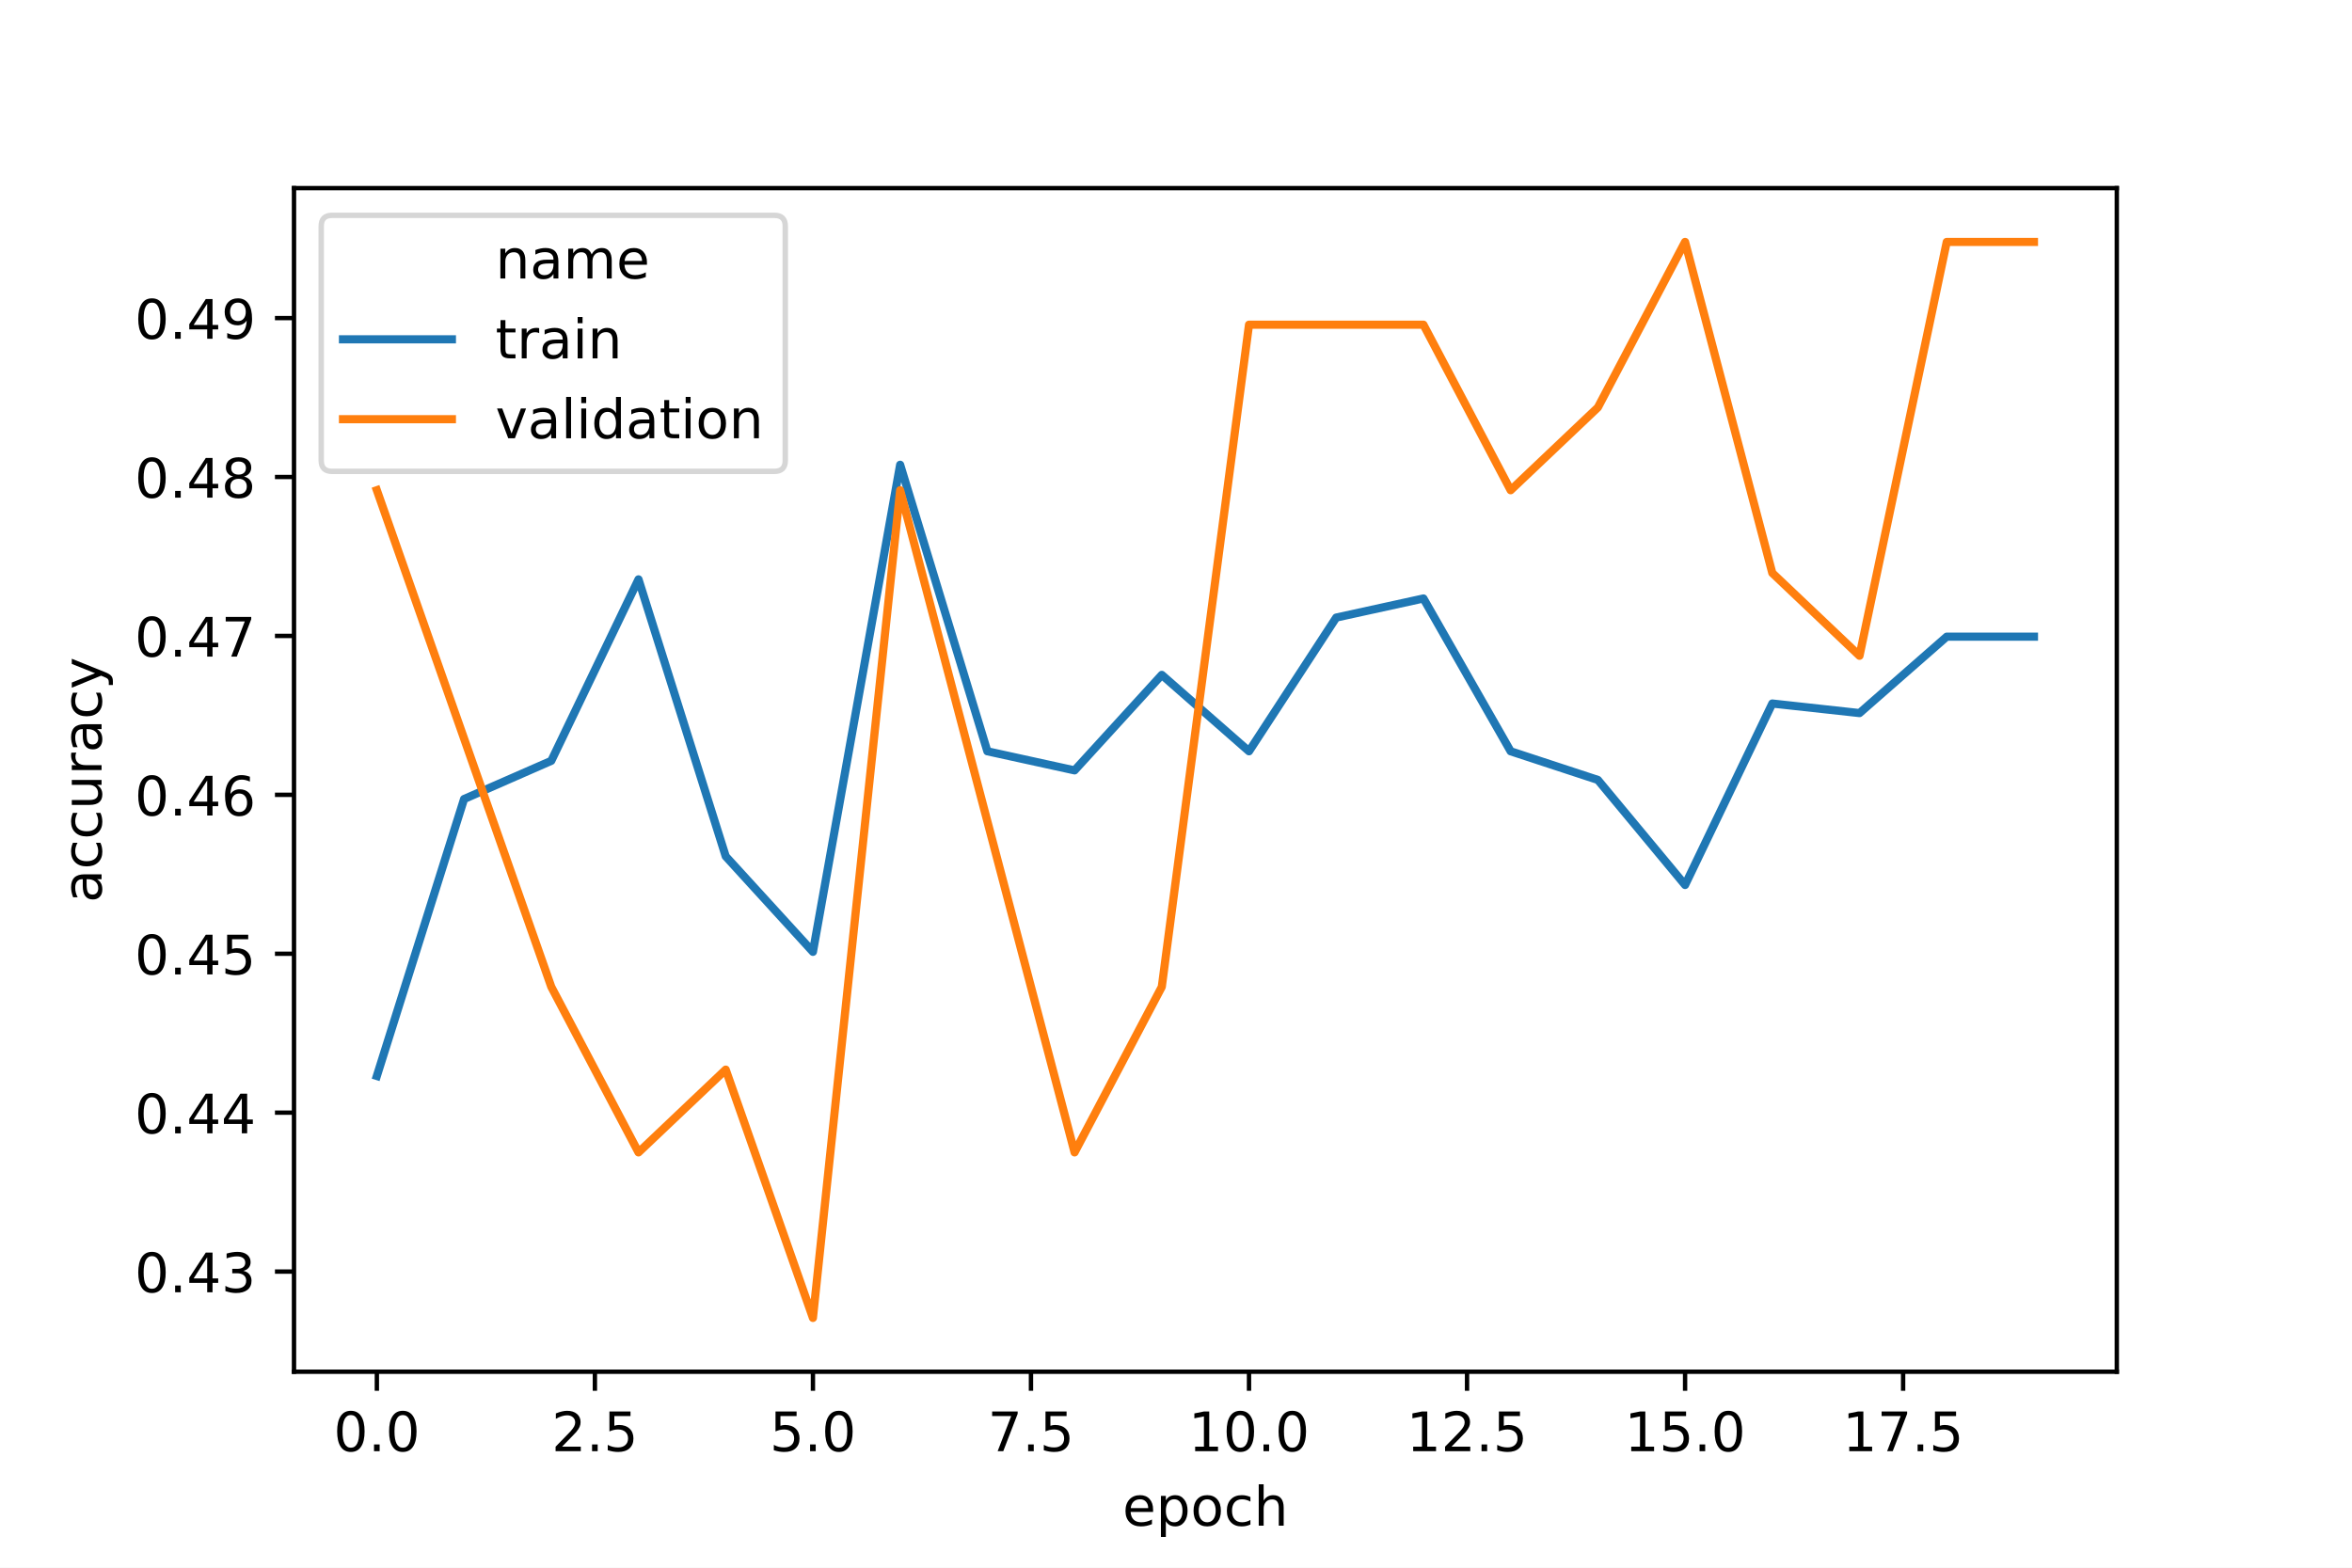
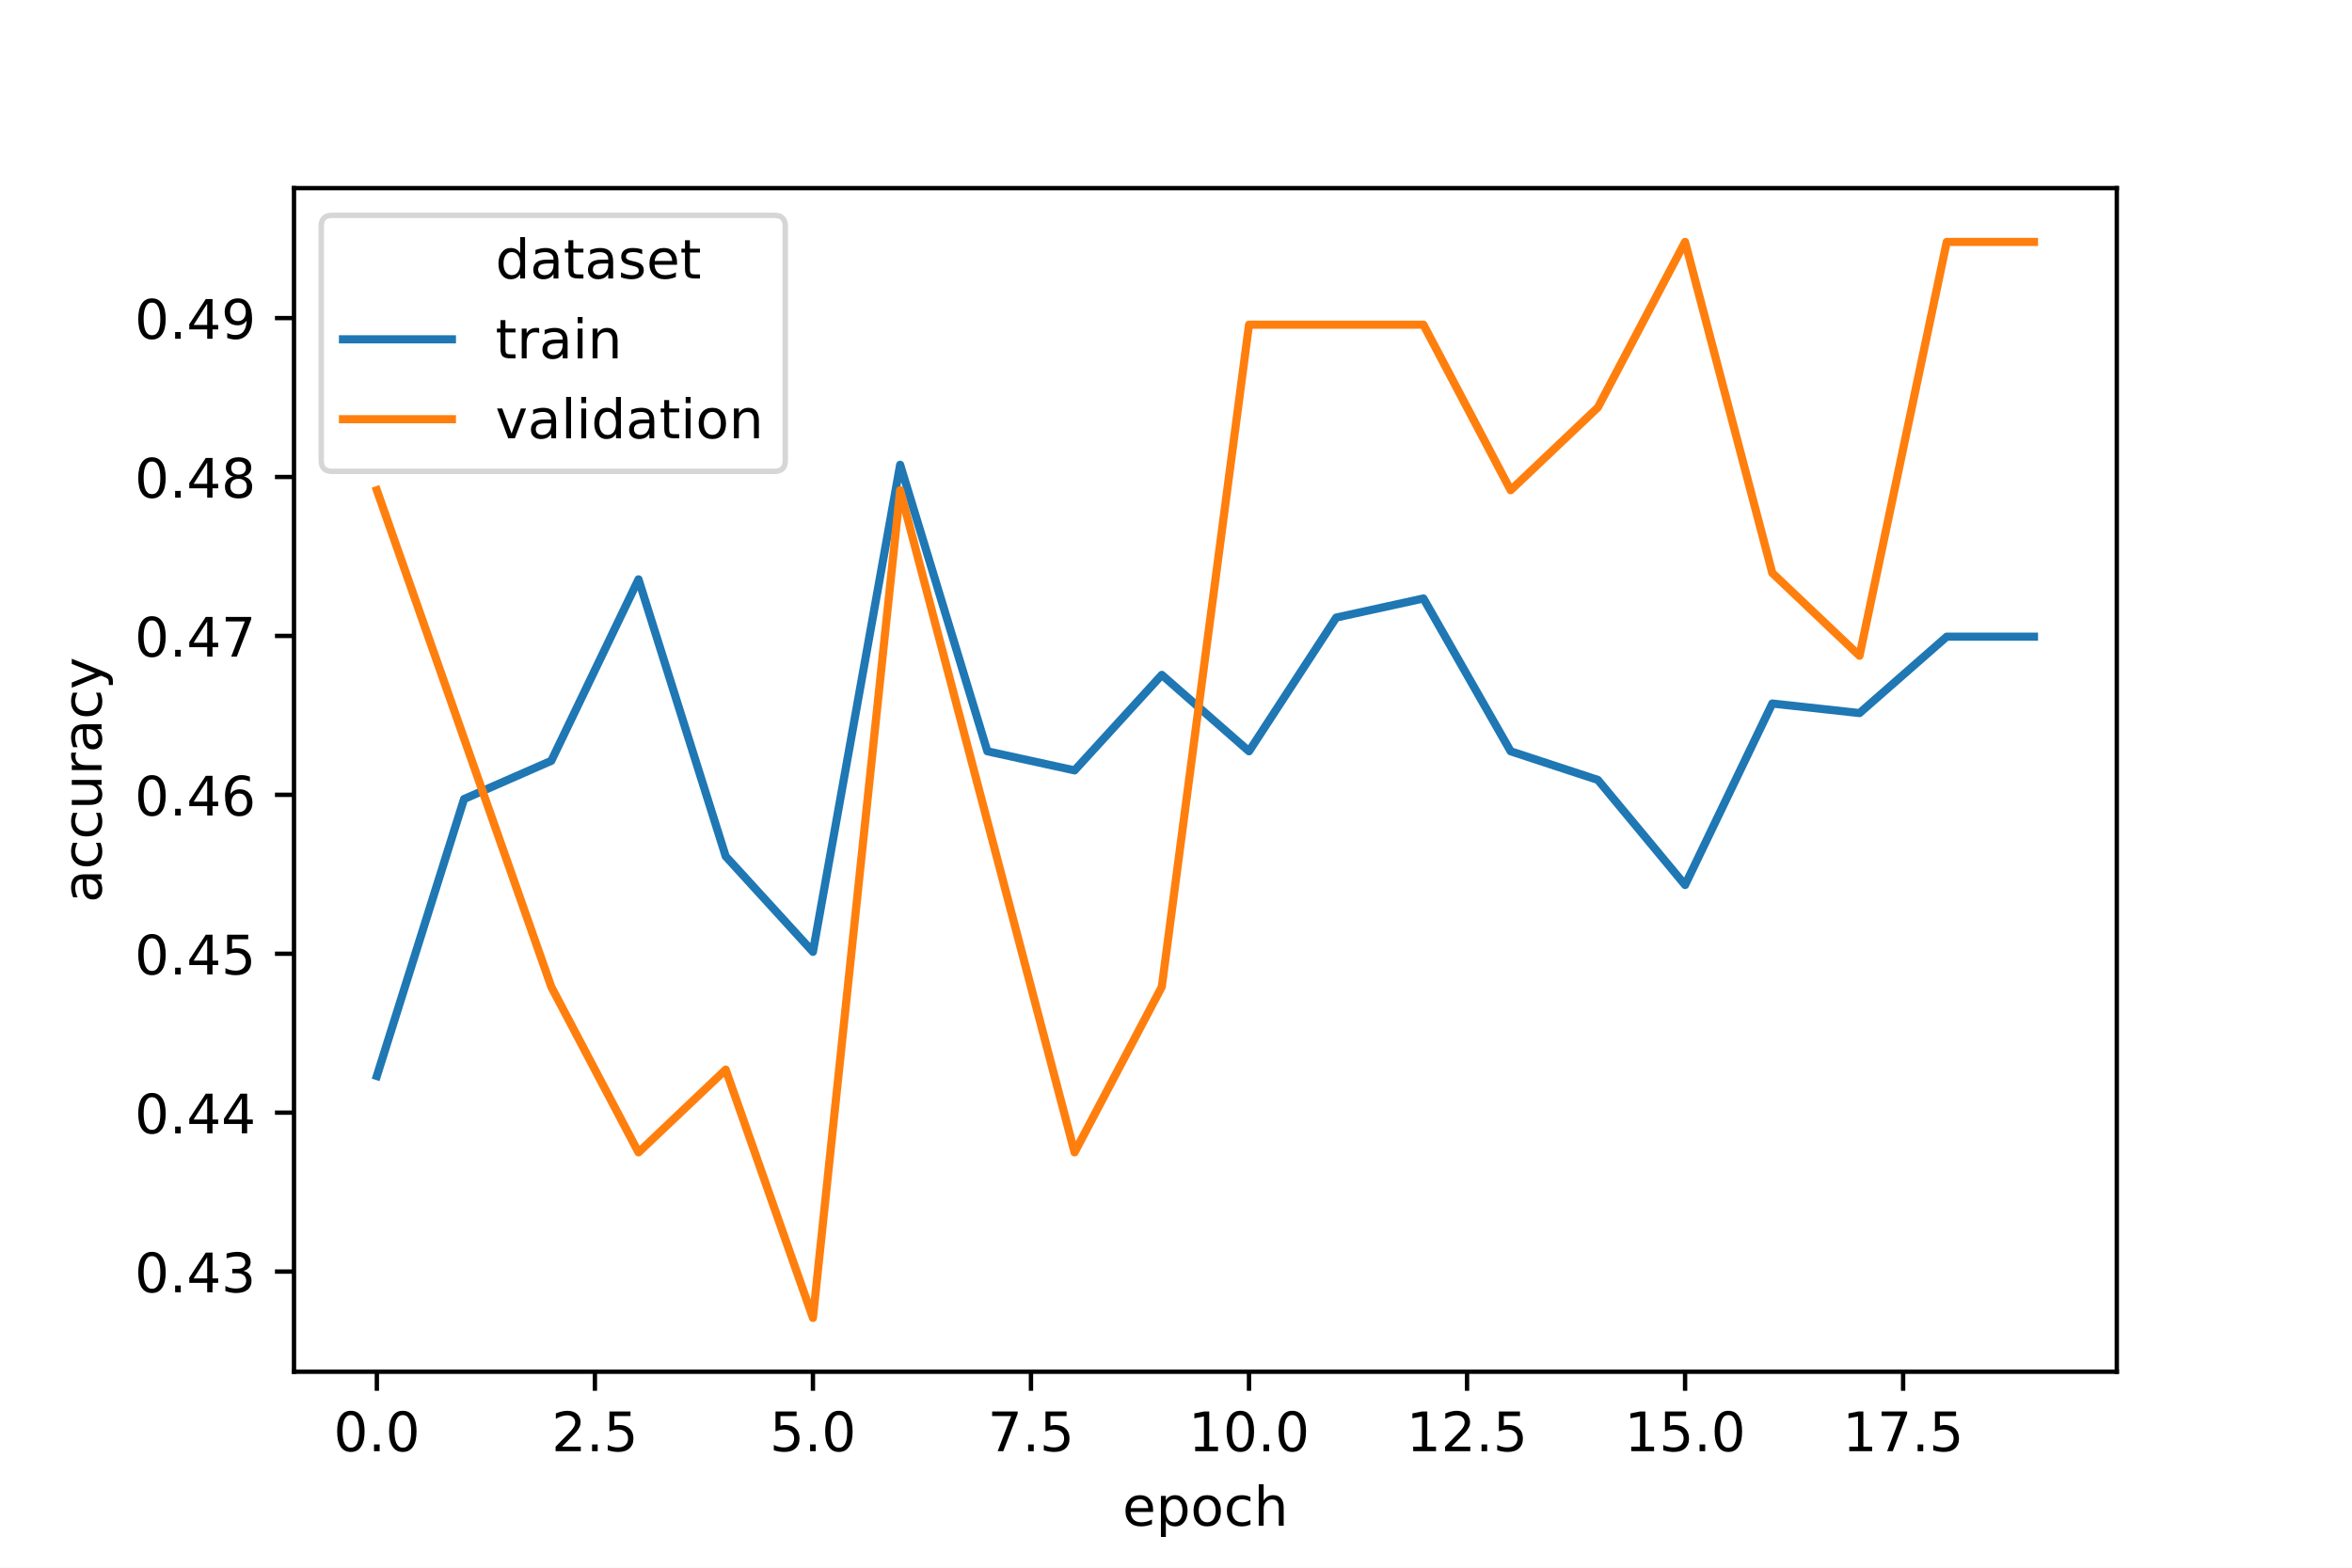
<svg xmlns="http://www.w3.org/2000/svg" xmlns:xlink="http://www.w3.org/1999/xlink" height="288pt" version="1.1" viewBox="0 0 432 288" width="432pt">
  <defs>
    <style type="text/css">
*{stroke-linecap:butt;stroke-linejoin:round;}
  </style>
  </defs>
  <g id="figure_1">
    <g id="patch_1">
      <path d="M 0 288  L 432 288  L 432 0  L 0 0  z " style="fill:#ffffff;" />
    </g>
    <g id="axes_1">
      <g id="patch_2">
        <path d="M 54 252  L 388.8 252  L 388.8 34.56  L 54 34.56  z " style="fill:#ffffff;" />
      </g>
      <g id="matplotlib.axis_1">
        <g id="xtick_1">
          <g id="line2d_1">
            <defs>
-               <path d="M 0 0  L 0 3.5  " id="m19044ec694" style="stroke:#000000;stroke-width:0.8;" />
-             </defs>
-             <g>
-               <use style="stroke:#000000;stroke-width:0.8;" x="69.218" xlink:href="#m19044ec694" y="252" />
+               <path d="M 0 0  L 0 3.5  " id="mbf067fd59d" style="stroke:#000000;stroke-width:0.8;" />
+             </defs>
+             <g>
+               <use style="stroke:#000000;stroke-width:0.8;" x="69.218" xlink:href="#mbf067fd59d" y="252" />
            </g>
          </g>
          <g id="text_1">
            <defs>
              <path d="M 31.781 66.406  Q 24.172 66.406 20.328 58.906  Q 16.5 51.422 16.5 36.375  Q 16.5 21.391 20.328 13.891  Q 24.172 6.391 31.781 6.391  Q 39.453 6.391 43.281 13.891  Q 47.125 21.391 47.125 36.375  Q 47.125 51.422 43.281 58.906  Q 39.453 66.406 31.781 66.406  z M 31.781 74.219  Q 44.047 74.219 50.516 64.516  Q 56.984 54.828 56.984 36.375  Q 56.984 17.969 50.516 8.266  Q 44.047 -1.422 31.781 -1.422  Q 19.531 -1.422 13.062 8.266  Q 6.594 17.969 6.594 36.375  Q 6.594 54.828 13.062 64.516  Q 19.531 74.219 31.781 74.219  z " id="DejaVuSans-48" />
              <path d="M 10.688 12.406  L 21 12.406  L 21 0  L 10.688 0  z " id="DejaVuSans-46" />
            </defs>
            <g transform="translate(61.26662 266.5984)scale(0.1 -0.1)">
              <use xlink:href="#DejaVuSans-48" />
              <use x="63.623" xlink:href="#DejaVuSans-46" />
              <use x="95.41" xlink:href="#DejaVuSans-48" />
            </g>
          </g>
        </g>
        <g id="xtick_2">
          <g id="line2d_2">
            <g>
-               <use style="stroke:#000000;stroke-width:0.8;" x="109.266" xlink:href="#m19044ec694" y="252" />
+               <use style="stroke:#000000;stroke-width:0.8;" x="109.266" xlink:href="#mbf067fd59d" y="252" />
            </g>
          </g>
          <g id="text_2">
            <defs>
              <path d="M 19.188 8.297  L 53.609 8.297  L 53.609 0  L 7.328 0  L 7.328 8.297  Q 12.938 14.109 22.625 23.891  Q 32.328 33.688 34.812 36.531  Q 39.547 41.844 41.422 45.531  Q 43.312 49.219 43.312 52.781  Q 43.312 58.594 39.234 62.25  Q 35.156 65.922 28.609 65.922  Q 23.969 65.922 18.812 64.312  Q 13.672 62.703 7.812 59.422  L 7.812 69.391  Q 13.766 71.781 18.938 73  Q 24.125 74.219 28.422 74.219  Q 39.75 74.219 46.484 68.547  Q 53.219 62.891 53.219 53.422  Q 53.219 48.922 51.531 44.891  Q 49.859 40.875 45.406 35.406  Q 44.188 33.984 37.641 27.219  Q 31.109 20.453 19.188 8.297  z " id="DejaVuSans-50" />
              <path d="M 10.797 72.906  L 49.516 72.906  L 49.516 64.594  L 19.828 64.594  L 19.828 46.734  Q 21.969 47.469 24.109 47.828  Q 26.266 48.188 28.422 48.188  Q 40.625 48.188 47.75 41.5  Q 54.891 34.812 54.891 23.391  Q 54.891 11.625 47.562 5.094  Q 40.234 -1.422 26.906 -1.422  Q 22.312 -1.422 17.547 -0.641  Q 12.797 0.141 7.719 1.703  L 7.719 11.625  Q 12.109 9.234 16.797 8.062  Q 21.484 6.891 26.703 6.891  Q 35.156 6.891 40.078 11.328  Q 45.016 15.766 45.016 23.391  Q 45.016 31 40.078 35.438  Q 35.156 39.891 26.703 39.891  Q 22.75 39.891 18.812 39.016  Q 14.891 38.141 10.797 36.281  z " id="DejaVuSans-53" />
            </defs>
            <g transform="translate(101.3145 266.5984)scale(0.1 -0.1)">
              <use xlink:href="#DejaVuSans-50" />
              <use x="63.623" xlink:href="#DejaVuSans-46" />
              <use x="95.41" xlink:href="#DejaVuSans-53" />
            </g>
          </g>
        </g>
        <g id="xtick_3">
          <g id="line2d_3">
            <g>
-               <use style="stroke:#000000;stroke-width:0.8;" x="149.314" xlink:href="#m19044ec694" y="252" />
+               <use style="stroke:#000000;stroke-width:0.8;" x="149.314" xlink:href="#mbf067fd59d" y="252" />
            </g>
          </g>
          <g id="text_3">
            <g transform="translate(141.3623 266.5984)scale(0.1 -0.1)">
              <use xlink:href="#DejaVuSans-53" />
              <use x="63.623" xlink:href="#DejaVuSans-46" />
              <use x="95.41" xlink:href="#DejaVuSans-48" />
            </g>
          </g>
        </g>
        <g id="xtick_4">
          <g id="line2d_4">
            <g>
-               <use style="stroke:#000000;stroke-width:0.8;" x="189.362" xlink:href="#m19044ec694" y="252" />
+               <use style="stroke:#000000;stroke-width:0.8;" x="189.362" xlink:href="#mbf067fd59d" y="252" />
            </g>
          </g>
          <g id="text_4">
            <defs>
              <path d="M 8.203 72.906  L 55.078 72.906  L 55.078 68.703  L 28.609 0  L 18.312 0  L 43.219 64.594  L 8.203 64.594  z " id="DejaVuSans-55" />
            </defs>
            <g transform="translate(181.4102 266.5984)scale(0.1 -0.1)">
              <use xlink:href="#DejaVuSans-55" />
              <use x="63.623" xlink:href="#DejaVuSans-46" />
              <use x="95.41" xlink:href="#DejaVuSans-53" />
            </g>
          </g>
        </g>
        <g id="xtick_5">
          <g id="line2d_5">
            <g>
-               <use style="stroke:#000000;stroke-width:0.8;" x="229.41" xlink:href="#m19044ec694" y="252" />
+               <use style="stroke:#000000;stroke-width:0.8;" x="229.41" xlink:href="#mbf067fd59d" y="252" />
            </g>
          </g>
          <g id="text_5">
            <defs>
              <path d="M 12.406 8.297  L 28.516 8.297  L 28.516 63.922  L 10.984 60.406  L 10.984 69.391  L 28.422 72.906  L 38.281 72.906  L 38.281 8.297  L 54.391 8.297  L 54.391 0  L 12.406 0  z " id="DejaVuSans-49" />
            </defs>
            <g transform="translate(218.2768 266.5984)scale(0.1 -0.1)">
              <use xlink:href="#DejaVuSans-49" />
              <use x="63.623" xlink:href="#DejaVuSans-48" />
              <use x="127.246" xlink:href="#DejaVuSans-46" />
              <use x="159.033" xlink:href="#DejaVuSans-48" />
            </g>
          </g>
        </g>
        <g id="xtick_6">
          <g id="line2d_6">
            <g>
-               <use style="stroke:#000000;stroke-width:0.8;" x="269.457" xlink:href="#m19044ec694" y="252" />
+               <use style="stroke:#000000;stroke-width:0.8;" x="269.457" xlink:href="#mbf067fd59d" y="252" />
            </g>
          </g>
          <g id="text_6">
            <g transform="translate(258.3246 266.5984)scale(0.1 -0.1)">
              <use xlink:href="#DejaVuSans-49" />
              <use x="63.623" xlink:href="#DejaVuSans-50" />
              <use x="127.246" xlink:href="#DejaVuSans-46" />
              <use x="159.033" xlink:href="#DejaVuSans-53" />
            </g>
          </g>
        </g>
        <g id="xtick_7">
          <g id="line2d_7">
            <g>
-               <use style="stroke:#000000;stroke-width:0.8;" x="309.505" xlink:href="#m19044ec694" y="252" />
+               <use style="stroke:#000000;stroke-width:0.8;" x="309.505" xlink:href="#mbf067fd59d" y="252" />
            </g>
          </g>
          <g id="text_7">
            <g transform="translate(298.3725 266.5984)scale(0.1 -0.1)">
              <use xlink:href="#DejaVuSans-49" />
              <use x="63.623" xlink:href="#DejaVuSans-53" />
              <use x="127.246" xlink:href="#DejaVuSans-46" />
              <use x="159.033" xlink:href="#DejaVuSans-48" />
            </g>
          </g>
        </g>
        <g id="xtick_8">
          <g id="line2d_8">
            <g>
-               <use style="stroke:#000000;stroke-width:0.8;" x="349.553" xlink:href="#m19044ec694" y="252" />
+               <use style="stroke:#000000;stroke-width:0.8;" x="349.553" xlink:href="#mbf067fd59d" y="252" />
            </g>
          </g>
          <g id="text_8">
            <g transform="translate(338.4203 266.5984)scale(0.1 -0.1)">
              <use xlink:href="#DejaVuSans-49" />
              <use x="63.623" xlink:href="#DejaVuSans-55" />
              <use x="127.246" xlink:href="#DejaVuSans-46" />
              <use x="159.033" xlink:href="#DejaVuSans-53" />
            </g>
          </g>
        </g>
        <g id="text_9">
          <defs>
            <path d="M 56.203 29.594  L 56.203 25.203  L 14.891 25.203  Q 15.484 15.922 20.484 11.062  Q 25.484 6.203 34.422 6.203  Q 39.594 6.203 44.453 7.469  Q 49.312 8.734 54.109 11.281  L 54.109 2.781  Q 49.266 0.734 44.188 -0.344  Q 39.109 -1.422 33.891 -1.422  Q 20.797 -1.422 13.156 6.188  Q 5.516 13.812 5.516 26.812  Q 5.516 40.234 12.766 48.109  Q 20.016 56 32.328 56  Q 43.359 56 49.781 48.891  Q 56.203 41.797 56.203 29.594  z M 47.219 32.234  Q 47.125 39.594 43.094 43.984  Q 39.062 48.391 32.422 48.391  Q 24.906 48.391 20.391 44.141  Q 15.875 39.891 15.188 32.172  z " id="DejaVuSans-101" />
            <path d="M 18.109 8.203  L 18.109 -20.797  L 9.078 -20.797  L 9.078 54.688  L 18.109 54.688  L 18.109 46.391  Q 20.953 51.266 25.266 53.625  Q 29.594 56 35.594 56  Q 45.562 56 51.781 48.094  Q 58.016 40.188 58.016 27.297  Q 58.016 14.406 51.781 6.484  Q 45.562 -1.422 35.594 -1.422  Q 29.594 -1.422 25.266 0.953  Q 20.953 3.328 18.109 8.203  z M 48.688 27.297  Q 48.688 37.203 44.609 42.844  Q 40.531 48.484 33.406 48.484  Q 26.266 48.484 22.188 42.844  Q 18.109 37.203 18.109 27.297  Q 18.109 17.391 22.188 11.75  Q 26.266 6.109 33.406 6.109  Q 40.531 6.109 44.609 11.75  Q 48.688 17.391 48.688 27.297  z " id="DejaVuSans-112" />
            <path d="M 30.609 48.391  Q 23.391 48.391 19.188 42.75  Q 14.984 37.109 14.984 27.297  Q 14.984 17.484 19.156 11.844  Q 23.344 6.203 30.609 6.203  Q 37.797 6.203 41.984 11.859  Q 46.188 17.531 46.188 27.297  Q 46.188 37.016 41.984 42.703  Q 37.797 48.391 30.609 48.391  z M 30.609 56  Q 42.328 56 49.016 48.375  Q 55.719 40.766 55.719 27.297  Q 55.719 13.875 49.016 6.219  Q 42.328 -1.422 30.609 -1.422  Q 18.844 -1.422 12.172 6.219  Q 5.516 13.875 5.516 27.297  Q 5.516 40.766 12.172 48.375  Q 18.844 56 30.609 56  z " id="DejaVuSans-111" />
            <path d="M 48.781 52.594  L 48.781 44.188  Q 44.969 46.297 41.141 47.344  Q 37.312 48.391 33.406 48.391  Q 24.656 48.391 19.812 42.844  Q 14.984 37.312 14.984 27.297  Q 14.984 17.281 19.812 11.734  Q 24.656 6.203 33.406 6.203  Q 37.312 6.203 41.141 7.25  Q 44.969 8.297 48.781 10.406  L 48.781 2.094  Q 45.016 0.344 40.984 -0.531  Q 36.969 -1.422 32.422 -1.422  Q 20.062 -1.422 12.781 6.344  Q 5.516 14.109 5.516 27.297  Q 5.516 40.672 12.859 48.328  Q 20.219 56 33.016 56  Q 37.156 56 41.109 55.141  Q 45.062 54.297 48.781 52.594  z " id="DejaVuSans-99" />
            <path d="M 54.891 33.016  L 54.891 0  L 45.906 0  L 45.906 32.719  Q 45.906 40.484 42.875 44.328  Q 39.844 48.188 33.797 48.188  Q 26.516 48.188 22.312 43.547  Q 18.109 38.922 18.109 30.906  L 18.109 0  L 9.078 0  L 9.078 75.984  L 18.109 75.984  L 18.109 46.188  Q 21.344 51.125 25.703 53.562  Q 30.078 56 35.797 56  Q 45.219 56 50.047 50.172  Q 54.891 44.344 54.891 33.016  z " id="DejaVuSans-104" />
          </defs>
          <g transform="translate(206.1719 280.2766)scale(0.1 -0.1)">
            <use xlink:href="#DejaVuSans-101" />
            <use x="61.523" xlink:href="#DejaVuSans-112" />
            <use x="125" xlink:href="#DejaVuSans-111" />
            <use x="186.182" xlink:href="#DejaVuSans-99" />
            <use x="241.162" xlink:href="#DejaVuSans-104" />
          </g>
        </g>
      </g>
      <g id="matplotlib.axis_2">
        <g id="ytick_1">
          <g id="line2d_9">
            <defs>
-               <path d="M 0 0  L -3.5 0  " id="mc7608d2f8d" style="stroke:#000000;stroke-width:0.8;" />
-             </defs>
-             <g>
-               <use style="stroke:#000000;stroke-width:0.8;" x="54" xlink:href="#mc7608d2f8d" y="233.601" />
+               <path d="M 0 0  L -3.5 0  " id="m0aebfa8b2e" style="stroke:#000000;stroke-width:0.8;" />
+             </defs>
+             <g>
+               <use style="stroke:#000000;stroke-width:0.8;" x="54" xlink:href="#m0aebfa8b2e" y="233.601" />
            </g>
          </g>
          <g id="text_10">
            <defs>
              <path d="M 37.797 64.312  L 12.891 25.391  L 37.797 25.391  z M 35.203 72.906  L 47.609 72.906  L 47.609 25.391  L 58.016 25.391  L 58.016 17.188  L 47.609 17.188  L 47.609 0  L 37.797 0  L 37.797 17.188  L 4.891 17.188  L 4.891 26.703  z " id="DejaVuSans-52" />
              <path d="M 40.578 39.312  Q 47.656 37.797 51.625 33  Q 55.609 28.219 55.609 21.188  Q 55.609 10.406 48.188 4.484  Q 40.766 -1.422 27.094 -1.422  Q 22.516 -1.422 17.656 -0.516  Q 12.797 0.391 7.625 2.203  L 7.625 11.719  Q 11.719 9.328 16.594 8.109  Q 21.484 6.891 26.812 6.891  Q 36.078 6.891 40.938 10.547  Q 45.797 14.203 45.797 21.188  Q 45.797 27.641 41.281 31.266  Q 36.766 34.906 28.719 34.906  L 20.219 34.906  L 20.219 43.016  L 29.109 43.016  Q 36.375 43.016 40.234 45.922  Q 44.094 48.828 44.094 54.297  Q 44.094 59.906 40.109 62.906  Q 36.141 65.922 28.719 65.922  Q 24.656 65.922 20.016 65.031  Q 15.375 64.156 9.812 62.312  L 9.812 71.094  Q 15.438 72.656 20.344 73.438  Q 25.25 74.219 29.594 74.219  Q 40.828 74.219 47.359 69.109  Q 53.906 64.016 53.906 55.328  Q 53.906 49.266 50.438 45.094  Q 46.969 40.922 40.578 39.312  z " id="DejaVuSans-51" />
            </defs>
            <g transform="translate(24.73438 237.4005)scale(0.1 -0.1)">
              <use xlink:href="#DejaVuSans-48" />
              <use x="63.623" xlink:href="#DejaVuSans-46" />
              <use x="95.41" xlink:href="#DejaVuSans-52" />
              <use x="159.033" xlink:href="#DejaVuSans-51" />
            </g>
          </g>
        </g>
        <g id="ytick_2">
          <g id="line2d_10">
            <g>
-               <use style="stroke:#000000;stroke-width:0.8;" x="54" xlink:href="#mc7608d2f8d" y="204.407" />
+               <use style="stroke:#000000;stroke-width:0.8;" x="54" xlink:href="#m0aebfa8b2e" y="204.407" />
            </g>
          </g>
          <g id="text_11">
            <g transform="translate(24.73438 208.2057)scale(0.1 -0.1)">
              <use xlink:href="#DejaVuSans-48" />
              <use x="63.623" xlink:href="#DejaVuSans-46" />
              <use x="95.41" xlink:href="#DejaVuSans-52" />
              <use x="159.033" xlink:href="#DejaVuSans-52" />
            </g>
          </g>
        </g>
        <g id="ytick_3">
          <g id="line2d_11">
            <g>
-               <use style="stroke:#000000;stroke-width:0.8;" x="54" xlink:href="#mc7608d2f8d" y="175.212" />
+               <use style="stroke:#000000;stroke-width:0.8;" x="54" xlink:href="#m0aebfa8b2e" y="175.212" />
            </g>
          </g>
          <g id="text_12">
            <g transform="translate(24.73438 179.011)scale(0.1 -0.1)">
              <use xlink:href="#DejaVuSans-48" />
              <use x="63.623" xlink:href="#DejaVuSans-46" />
              <use x="95.41" xlink:href="#DejaVuSans-52" />
              <use x="159.033" xlink:href="#DejaVuSans-53" />
            </g>
          </g>
        </g>
        <g id="ytick_4">
          <g id="line2d_12">
            <g>
-               <use style="stroke:#000000;stroke-width:0.8;" x="54" xlink:href="#mc7608d2f8d" y="146.017" />
+               <use style="stroke:#000000;stroke-width:0.8;" x="54" xlink:href="#m0aebfa8b2e" y="146.017" />
            </g>
          </g>
          <g id="text_13">
            <defs>
              <path d="M 33.016 40.375  Q 26.375 40.375 22.484 35.828  Q 18.609 31.297 18.609 23.391  Q 18.609 15.531 22.484 10.953  Q 26.375 6.391 33.016 6.391  Q 39.656 6.391 43.531 10.953  Q 47.406 15.531 47.406 23.391  Q 47.406 31.297 43.531 35.828  Q 39.656 40.375 33.016 40.375  z M 52.594 71.297  L 52.594 62.312  Q 48.875 64.062 45.094 64.984  Q 41.312 65.922 37.594 65.922  Q 27.828 65.922 22.672 59.328  Q 17.531 52.734 16.797 39.406  Q 19.672 43.656 24.016 45.922  Q 28.375 48.188 33.594 48.188  Q 44.578 48.188 50.953 41.516  Q 57.328 34.859 57.328 23.391  Q 57.328 12.156 50.688 5.359  Q 44.047 -1.422 33.016 -1.422  Q 20.359 -1.422 13.672 8.266  Q 6.984 17.969 6.984 36.375  Q 6.984 53.656 15.188 63.938  Q 23.391 74.219 37.203 74.219  Q 40.922 74.219 44.703 73.484  Q 48.484 72.75 52.594 71.297  z " id="DejaVuSans-54" />
            </defs>
            <g transform="translate(24.73438 149.8162)scale(0.1 -0.1)">
              <use xlink:href="#DejaVuSans-48" />
              <use x="63.623" xlink:href="#DejaVuSans-46" />
              <use x="95.41" xlink:href="#DejaVuSans-52" />
              <use x="159.033" xlink:href="#DejaVuSans-54" />
            </g>
          </g>
        </g>
        <g id="ytick_5">
          <g id="line2d_13">
            <g>
-               <use style="stroke:#000000;stroke-width:0.8;" x="54" xlink:href="#mc7608d2f8d" y="116.822" />
+               <use style="stroke:#000000;stroke-width:0.8;" x="54" xlink:href="#m0aebfa8b2e" y="116.822" />
            </g>
          </g>
          <g id="text_14">
            <g transform="translate(24.73438 120.6215)scale(0.1 -0.1)">
              <use xlink:href="#DejaVuSans-48" />
              <use x="63.623" xlink:href="#DejaVuSans-46" />
              <use x="95.41" xlink:href="#DejaVuSans-52" />
              <use x="159.033" xlink:href="#DejaVuSans-55" />
            </g>
          </g>
        </g>
        <g id="ytick_6">
          <g id="line2d_14">
            <g>
-               <use style="stroke:#000000;stroke-width:0.8;" x="54" xlink:href="#mc7608d2f8d" y="87.628" />
+               <use style="stroke:#000000;stroke-width:0.8;" x="54" xlink:href="#m0aebfa8b2e" y="87.628" />
            </g>
          </g>
          <g id="text_15">
            <defs>
              <path d="M 31.781 34.625  Q 24.75 34.625 20.719 30.859  Q 16.703 27.094 16.703 20.516  Q 16.703 13.922 20.719 10.156  Q 24.75 6.391 31.781 6.391  Q 38.812 6.391 42.859 10.172  Q 46.922 13.969 46.922 20.516  Q 46.922 27.094 42.891 30.859  Q 38.875 34.625 31.781 34.625  z M 21.922 38.812  Q 15.578 40.375 12.031 44.719  Q 8.5 49.078 8.5 55.328  Q 8.5 64.062 14.719 69.141  Q 20.953 74.219 31.781 74.219  Q 42.672 74.219 48.875 69.141  Q 55.078 64.062 55.078 55.328  Q 55.078 49.078 51.531 44.719  Q 48 40.375 41.703 38.812  Q 48.828 37.156 52.797 32.312  Q 56.781 27.484 56.781 20.516  Q 56.781 9.906 50.312 4.234  Q 43.844 -1.422 31.781 -1.422  Q 19.734 -1.422 13.25 4.234  Q 6.781 9.906 6.781 20.516  Q 6.781 27.484 10.781 32.312  Q 14.797 37.156 21.922 38.812  z M 18.312 54.391  Q 18.312 48.734 21.844 45.562  Q 25.391 42.391 31.781 42.391  Q 38.141 42.391 41.719 45.562  Q 45.312 48.734 45.312 54.391  Q 45.312 60.062 41.719 63.234  Q 38.141 66.406 31.781 66.406  Q 25.391 66.406 21.844 63.234  Q 18.312 60.062 18.312 54.391  z " id="DejaVuSans-56" />
            </defs>
            <g transform="translate(24.73438 91.42673)scale(0.1 -0.1)">
              <use xlink:href="#DejaVuSans-48" />
              <use x="63.623" xlink:href="#DejaVuSans-46" />
              <use x="95.41" xlink:href="#DejaVuSans-52" />
              <use x="159.033" xlink:href="#DejaVuSans-56" />
            </g>
          </g>
        </g>
        <g id="ytick_7">
          <g id="line2d_15">
            <g>
-               <use style="stroke:#000000;stroke-width:0.8;" x="54" xlink:href="#mc7608d2f8d" y="58.433" />
+               <use style="stroke:#000000;stroke-width:0.8;" x="54" xlink:href="#m0aebfa8b2e" y="58.433" />
            </g>
          </g>
          <g id="text_16">
            <defs>
              <path d="M 10.984 1.516  L 10.984 10.5  Q 14.703 8.734 18.5 7.812  Q 22.312 6.891 25.984 6.891  Q 35.75 6.891 40.891 13.453  Q 46.047 20.016 46.781 33.406  Q 43.953 29.203 39.594 26.953  Q 35.25 24.703 29.984 24.703  Q 19.047 24.703 12.672 31.312  Q 6.297 37.938 6.297 49.422  Q 6.297 60.641 12.938 67.422  Q 19.578 74.219 30.609 74.219  Q 43.266 74.219 49.922 64.516  Q 56.594 54.828 56.594 36.375  Q 56.594 19.141 48.406 8.859  Q 40.234 -1.422 26.422 -1.422  Q 22.703 -1.422 18.891 -0.688  Q 15.094 0.047 10.984 1.516  z M 30.609 32.422  Q 37.25 32.422 41.125 36.953  Q 45.016 41.5 45.016 49.422  Q 45.016 57.281 41.125 61.844  Q 37.25 66.406 30.609 66.406  Q 23.969 66.406 20.094 61.844  Q 16.219 57.281 16.219 49.422  Q 16.219 41.5 20.094 36.953  Q 23.969 32.422 30.609 32.422  z " id="DejaVuSans-57" />
            </defs>
            <g transform="translate(24.73438 62.23198)scale(0.1 -0.1)">
              <use xlink:href="#DejaVuSans-48" />
              <use x="63.623" xlink:href="#DejaVuSans-46" />
              <use x="95.41" xlink:href="#DejaVuSans-52" />
              <use x="159.033" xlink:href="#DejaVuSans-57" />
            </g>
          </g>
        </g>
        <g id="text_17">
          <defs>
            <path d="M 34.281 27.484  Q 23.391 27.484 19.188 25  Q 14.984 22.516 14.984 16.5  Q 14.984 11.719 18.141 8.906  Q 21.297 6.109 26.703 6.109  Q 34.188 6.109 38.703 11.406  Q 43.219 16.703 43.219 25.484  L 43.219 27.484  z M 52.203 31.203  L 52.203 0  L 43.219 0  L 43.219 8.297  Q 40.141 3.328 35.547 0.953  Q 30.953 -1.422 24.312 -1.422  Q 15.922 -1.422 10.953 3.297  Q 6 8.016 6 15.922  Q 6 25.141 12.172 29.828  Q 18.359 34.516 30.609 34.516  L 43.219 34.516  L 43.219 35.406  Q 43.219 41.609 39.141 45  Q 35.062 48.391 27.688 48.391  Q 23 48.391 18.547 47.266  Q 14.109 46.141 10.016 43.891  L 10.016 52.203  Q 14.938 54.109 19.578 55.047  Q 24.219 56 28.609 56  Q 40.484 56 46.344 49.844  Q 52.203 43.703 52.203 31.203  z " id="DejaVuSans-97" />
            <path d="M 8.5 21.578  L 8.5 54.688  L 17.484 54.688  L 17.484 21.922  Q 17.484 14.156 20.5 10.266  Q 23.531 6.391 29.594 6.391  Q 36.859 6.391 41.078 11.031  Q 45.312 15.672 45.312 23.688  L 45.312 54.688  L 54.297 54.688  L 54.297 0  L 45.312 0  L 45.312 8.406  Q 42.047 3.422 37.719 1  Q 33.406 -1.422 27.688 -1.422  Q 18.266 -1.422 13.375 4.438  Q 8.5 10.297 8.5 21.578  z M 31.109 56  z " id="DejaVuSans-117" />
            <path d="M 41.109 46.297  Q 39.594 47.172 37.812 47.578  Q 36.031 48 33.891 48  Q 26.266 48 22.188 43.047  Q 18.109 38.094 18.109 28.812  L 18.109 0  L 9.078 0  L 9.078 54.688  L 18.109 54.688  L 18.109 46.188  Q 20.953 51.172 25.484 53.578  Q 30.031 56 36.531 56  Q 37.453 56 38.578 55.875  Q 39.703 55.766 41.062 55.516  z " id="DejaVuSans-114" />
            <path d="M 32.172 -5.078  Q 28.375 -14.844 24.75 -17.812  Q 21.141 -20.797 15.094 -20.797  L 7.906 -20.797  L 7.906 -13.281  L 13.188 -13.281  Q 16.891 -13.281 18.938 -11.516  Q 21 -9.766 23.484 -3.219  L 25.094 0.875  L 2.984 54.688  L 12.5 54.688  L 29.594 11.922  L 46.688 54.688  L 56.203 54.688  z " id="DejaVuSans-121" />
          </defs>
          <g transform="translate(18.65469 165.8394)rotate(-90)scale(0.1 -0.1)">
            <use xlink:href="#DejaVuSans-97" />
            <use x="61.279" xlink:href="#DejaVuSans-99" />
            <use x="116.26" xlink:href="#DejaVuSans-99" />
            <use x="171.24" xlink:href="#DejaVuSans-117" />
            <use x="234.619" xlink:href="#DejaVuSans-114" />
            <use x="275.732" xlink:href="#DejaVuSans-97" />
            <use x="337.012" xlink:href="#DejaVuSans-99" />
            <use x="391.992" xlink:href="#DejaVuSans-121" />
          </g>
        </g>
      </g>
      <g id="line2d_16">
-         <path clip-path="url(#pd1f0e71cf5)" d="M 69.218 197.669  L 85.237 146.789  L 101.256 139.771  L 117.276 106.436  L 133.295 157.316  L 149.314 174.861  L 165.333 85.382  L 181.352 138.017  L 197.371 141.526  L 213.39 123.981  L 229.41 138.017  L 245.429 113.454  L 261.448 109.945  L 277.467 138.017  L 293.486 143.28  L 309.505 162.579  L 325.524 129.244  L 341.544 130.999  L 357.563 116.963  L 373.582 116.963  " style="fill:none;stroke:#1f77b4;stroke-linecap:square;stroke-width:1.5;" />
+         <path clip-path="url(#pe57c449cb0)" d="M 69.218 197.669  L 85.237 146.789  L 101.256 139.771  L 117.276 106.436  L 133.295 157.316  L 149.314 174.861  L 165.333 85.382  L 181.352 138.017  L 197.371 141.526  L 213.39 123.981  L 229.41 138.017  L 245.429 113.454  L 261.448 109.945  L 277.467 138.017  L 293.486 143.28  L 309.505 162.579  L 325.524 129.244  L 341.544 130.999  L 357.563 116.963  L 373.582 116.963  " style="fill:none;stroke:#1f77b4;stroke-linecap:square;stroke-width:1.5;" />
      </g>
      <g id="line2d_17">
-         <path clip-path="url(#pd1f0e71cf5)" d="M 69.218 90.06  L 85.237 135.677  L 101.256 181.294  L 117.276 211.705  L 133.295 196.5  L 149.314 242.116  L 165.333 90.06  L 181.352 150.883  L 197.371 211.705  L 213.39 181.294  L 229.41 59.649  L 245.429 59.649  L 261.448 59.649  L 277.467 90.06  L 293.486 74.855  L 309.505 44.444  L 325.524 105.266  L 341.544 120.472  L 357.563 44.444  L 373.582 44.444  " style="fill:none;stroke:#ff7f0e;stroke-linecap:square;stroke-width:1.5;" />
+         <path clip-path="url(#pe57c449cb0)" d="M 69.218 90.06  L 85.237 135.677  L 101.256 181.294  L 117.276 211.705  L 133.295 196.5  L 149.314 242.116  L 165.333 90.06  L 181.352 150.883  L 197.371 211.705  L 213.39 181.294  L 229.41 59.649  L 245.429 59.649  L 261.448 59.649  L 277.467 90.06  L 293.486 74.855  L 309.505 44.444  L 325.524 105.266  L 341.544 120.472  L 357.563 44.444  L 373.582 44.444  " style="fill:none;stroke:#ff7f0e;stroke-linecap:square;stroke-width:1.5;" />
      </g>
      <g id="line2d_18" />
      <g id="line2d_19" />
      <g id="line2d_20" />
      <g id="patch_3">
        <path d="M 54 252  L 54 34.56  " style="fill:none;stroke:#000000;stroke-linecap:square;stroke-linejoin:miter;stroke-width:0.8;" />
      </g>
      <g id="patch_4">
        <path d="M 388.8 252  L 388.8 34.56  " style="fill:none;stroke:#000000;stroke-linecap:square;stroke-linejoin:miter;stroke-width:0.8;" />
      </g>
      <g id="patch_5">
        <path d="M 54 252  L 388.8 252  " style="fill:none;stroke:#000000;stroke-linecap:square;stroke-linejoin:miter;stroke-width:0.8;" />
      </g>
      <g id="patch_6">
        <path d="M 54 34.56  L 388.8 34.56  " style="fill:none;stroke:#000000;stroke-linecap:square;stroke-linejoin:miter;stroke-width:0.8;" />
      </g>
      <g id="legend_1">
        <g id="patch_7">
          <path d="M 61 86.594  L 142.234 86.594  Q 144.234 86.594 144.234 84.594  L 144.234 41.56  Q 144.234 39.56 142.234 39.56  L 61 39.56  Q 59 39.56 59 41.56  L 59 84.594  Q 59 86.594 61 86.594  z " style="fill:#ffffff;opacity:0.8;stroke:#cccccc;stroke-linejoin:miter;" />
        </g>
        <g id="line2d_21">
          <path d="M 63 47.658  L 83 47.658  " style="fill:none;" />
        </g>
        <g id="line2d_22" />
        <g id="text_18">
          <defs>
-             <path d="M 54.891 33.016  L 54.891 0  L 45.906 0  L 45.906 32.719  Q 45.906 40.484 42.875 44.328  Q 39.844 48.188 33.797 48.188  Q 26.516 48.188 22.312 43.547  Q 18.109 38.922 18.109 30.906  L 18.109 0  L 9.078 0  L 9.078 54.688  L 18.109 54.688  L 18.109 46.188  Q 21.344 51.125 25.703 53.562  Q 30.078 56 35.797 56  Q 45.219 56 50.047 50.172  Q 54.891 44.344 54.891 33.016  z " id="DejaVuSans-110" />
-             <path d="M 52 44.188  Q 55.375 50.25 60.062 53.125  Q 64.75 56 71.094 56  Q 79.641 56 84.281 50.016  Q 88.922 44.047 88.922 33.016  L 88.922 0  L 79.891 0  L 79.891 32.719  Q 79.891 40.578 77.094 44.375  Q 74.312 48.188 68.609 48.188  Q 61.625 48.188 57.562 43.547  Q 53.516 38.922 53.516 30.906  L 53.516 0  L 44.484 0  L 44.484 32.719  Q 44.484 40.625 41.703 44.406  Q 38.922 48.188 33.109 48.188  Q 26.219 48.188 22.156 43.531  Q 18.109 38.875 18.109 30.906  L 18.109 0  L 9.078 0  L 9.078 54.688  L 18.109 54.688  L 18.109 46.188  Q 21.188 51.219 25.484 53.609  Q 29.781 56 35.688 56  Q 41.656 56 45.828 52.969  Q 50 49.953 52 44.188  z " id="DejaVuSans-109" />
+             <path d="M 45.406 46.391  L 45.406 75.984  L 54.391 75.984  L 54.391 0  L 45.406 0  L 45.406 8.203  Q 42.578 3.328 38.25 0.953  Q 33.938 -1.422 27.875 -1.422  Q 17.969 -1.422 11.734 6.484  Q 5.516 14.406 5.516 27.297  Q 5.516 40.188 11.734 48.094  Q 17.969 56 27.875 56  Q 33.938 56 38.25 53.625  Q 42.578 51.266 45.406 46.391  z M 14.797 27.297  Q 14.797 17.391 18.875 11.75  Q 22.953 6.109 30.078 6.109  Q 37.203 6.109 41.297 11.75  Q 45.406 17.391 45.406 27.297  Q 45.406 37.203 41.297 42.844  Q 37.203 48.484 30.078 48.484  Q 22.953 48.484 18.875 42.844  Q 14.797 37.203 14.797 27.297  z " id="DejaVuSans-100" />
+             <path d="M 18.312 70.219  L 18.312 54.688  L 36.812 54.688  L 36.812 47.703  L 18.312 47.703  L 18.312 18.016  Q 18.312 11.328 20.141 9.422  Q 21.969 7.516 27.594 7.516  L 36.812 7.516  L 36.812 0  L 27.594 0  Q 17.188 0 13.234 3.875  Q 9.281 7.766 9.281 18.016  L 9.281 47.703  L 2.688 47.703  L 2.688 54.688  L 9.281 54.688  L 9.281 70.219  z " id="DejaVuSans-116" />
+             <path d="M 44.281 53.078  L 44.281 44.578  Q 40.484 46.531 36.375 47.5  Q 32.281 48.484 27.875 48.484  Q 21.188 48.484 17.844 46.438  Q 14.5 44.391 14.5 40.281  Q 14.5 37.156 16.891 35.375  Q 19.281 33.594 26.516 31.984  L 29.594 31.297  Q 39.156 29.25 43.188 25.516  Q 47.219 21.781 47.219 15.094  Q 47.219 7.469 41.188 3.016  Q 35.156 -1.422 24.609 -1.422  Q 20.219 -1.422 15.453 -0.562  Q 10.688 0.297 5.422 2  L 5.422 11.281  Q 10.406 8.688 15.234 7.391  Q 20.062 6.109 24.812 6.109  Q 31.156 6.109 34.562 8.281  Q 37.984 10.453 37.984 14.406  Q 37.984 18.062 35.516 20.016  Q 33.062 21.969 24.703 23.781  L 21.578 24.516  Q 13.234 26.266 9.516 29.906  Q 5.812 33.547 5.812 39.891  Q 5.812 47.609 11.281 51.797  Q 16.75 56 26.812 56  Q 31.781 56 36.172 55.266  Q 40.578 54.547 44.281 53.078  z " id="DejaVuSans-115" />
          </defs>
          <g transform="translate(91 51.15844)scale(0.1 -0.1)">
-             <use xlink:href="#DejaVuSans-110" />
-             <use x="63.379" xlink:href="#DejaVuSans-97" />
-             <use x="124.658" xlink:href="#DejaVuSans-109" />
-             <use x="222.07" xlink:href="#DejaVuSans-101" />
+             <use xlink:href="#DejaVuSans-100" />
+             <use x="63.477" xlink:href="#DejaVuSans-97" />
+             <use x="124.756" xlink:href="#DejaVuSans-116" />
+             <use x="163.965" xlink:href="#DejaVuSans-97" />
+             <use x="225.244" xlink:href="#DejaVuSans-115" />
+             <use x="277.344" xlink:href="#DejaVuSans-101" />
+             <use x="338.867" xlink:href="#DejaVuSans-116" />
          </g>
        </g>
        <g id="line2d_23">
          <path d="M 63 62.337  L 83 62.337  " style="fill:none;stroke:#1f77b4;stroke-linecap:square;stroke-width:1.5;" />
        </g>
        <g id="line2d_24" />
        <g id="text_19">
          <defs>
-             <path d="M 18.312 70.219  L 18.312 54.688  L 36.812 54.688  L 36.812 47.703  L 18.312 47.703  L 18.312 18.016  Q 18.312 11.328 20.141 9.422  Q 21.969 7.516 27.594 7.516  L 36.812 7.516  L 36.812 0  L 27.594 0  Q 17.188 0 13.234 3.875  Q 9.281 7.766 9.281 18.016  L 9.281 47.703  L 2.688 47.703  L 2.688 54.688  L 9.281 54.688  L 9.281 70.219  z " id="DejaVuSans-116" />
            <path d="M 9.422 54.688  L 18.406 54.688  L 18.406 0  L 9.422 0  z M 9.422 75.984  L 18.406 75.984  L 18.406 64.594  L 9.422 64.594  z " id="DejaVuSans-105" />
+             <path d="M 54.891 33.016  L 54.891 0  L 45.906 0  L 45.906 32.719  Q 45.906 40.484 42.875 44.328  Q 39.844 48.188 33.797 48.188  Q 26.516 48.188 22.312 43.547  Q 18.109 38.922 18.109 30.906  L 18.109 0  L 9.078 0  L 9.078 54.688  L 18.109 54.688  L 18.109 46.188  Q 21.344 51.125 25.703 53.562  Q 30.078 56 35.797 56  Q 45.219 56 50.047 50.172  Q 54.891 44.344 54.891 33.016  z " id="DejaVuSans-110" />
          </defs>
          <g transform="translate(91 65.83656)scale(0.1 -0.1)">
            <use xlink:href="#DejaVuSans-116" />
            <use x="39.209" xlink:href="#DejaVuSans-114" />
            <use x="80.322" xlink:href="#DejaVuSans-97" />
            <use x="141.602" xlink:href="#DejaVuSans-105" />
            <use x="169.385" xlink:href="#DejaVuSans-110" />
          </g>
        </g>
        <g id="line2d_25">
          <path d="M 63 77.015  L 83 77.015  " style="fill:none;stroke:#ff7f0e;stroke-linecap:square;stroke-width:1.5;" />
        </g>
        <g id="line2d_26" />
        <g id="text_20">
          <defs>
            <path d="M 2.984 54.688  L 12.5 54.688  L 29.594 8.797  L 46.688 54.688  L 56.203 54.688  L 35.688 0  L 23.484 0  z " id="DejaVuSans-118" />
            <path d="M 9.422 75.984  L 18.406 75.984  L 18.406 0  L 9.422 0  z " id="DejaVuSans-108" />
-             <path d="M 45.406 46.391  L 45.406 75.984  L 54.391 75.984  L 54.391 0  L 45.406 0  L 45.406 8.203  Q 42.578 3.328 38.25 0.953  Q 33.938 -1.422 27.875 -1.422  Q 17.969 -1.422 11.734 6.484  Q 5.516 14.406 5.516 27.297  Q 5.516 40.188 11.734 48.094  Q 17.969 56 27.875 56  Q 33.938 56 38.25 53.625  Q 42.578 51.266 45.406 46.391  z M 14.797 27.297  Q 14.797 17.391 18.875 11.75  Q 22.953 6.109 30.078 6.109  Q 37.203 6.109 41.297 11.75  Q 45.406 17.391 45.406 27.297  Q 45.406 37.203 41.297 42.844  Q 37.203 48.484 30.078 48.484  Q 22.953 48.484 18.875 42.844  Q 14.797 37.203 14.797 27.297  z " id="DejaVuSans-100" />
          </defs>
          <g transform="translate(91 80.51469)scale(0.1 -0.1)">
            <use xlink:href="#DejaVuSans-118" />
            <use x="59.18" xlink:href="#DejaVuSans-97" />
            <use x="120.459" xlink:href="#DejaVuSans-108" />
            <use x="148.242" xlink:href="#DejaVuSans-105" />
            <use x="176.025" xlink:href="#DejaVuSans-100" />
            <use x="239.502" xlink:href="#DejaVuSans-97" />
            <use x="300.781" xlink:href="#DejaVuSans-116" />
            <use x="339.99" xlink:href="#DejaVuSans-105" />
            <use x="367.773" xlink:href="#DejaVuSans-111" />
            <use x="428.955" xlink:href="#DejaVuSans-110" />
          </g>
        </g>
      </g>
    </g>
  </g>
  <defs>
-     <clipPath id="pd1f0e71cf5">
+     <clipPath id="pe57c449cb0">
      <rect height="217.44" width="334.8" x="54" y="34.56" />
    </clipPath>
  </defs>
</svg>
